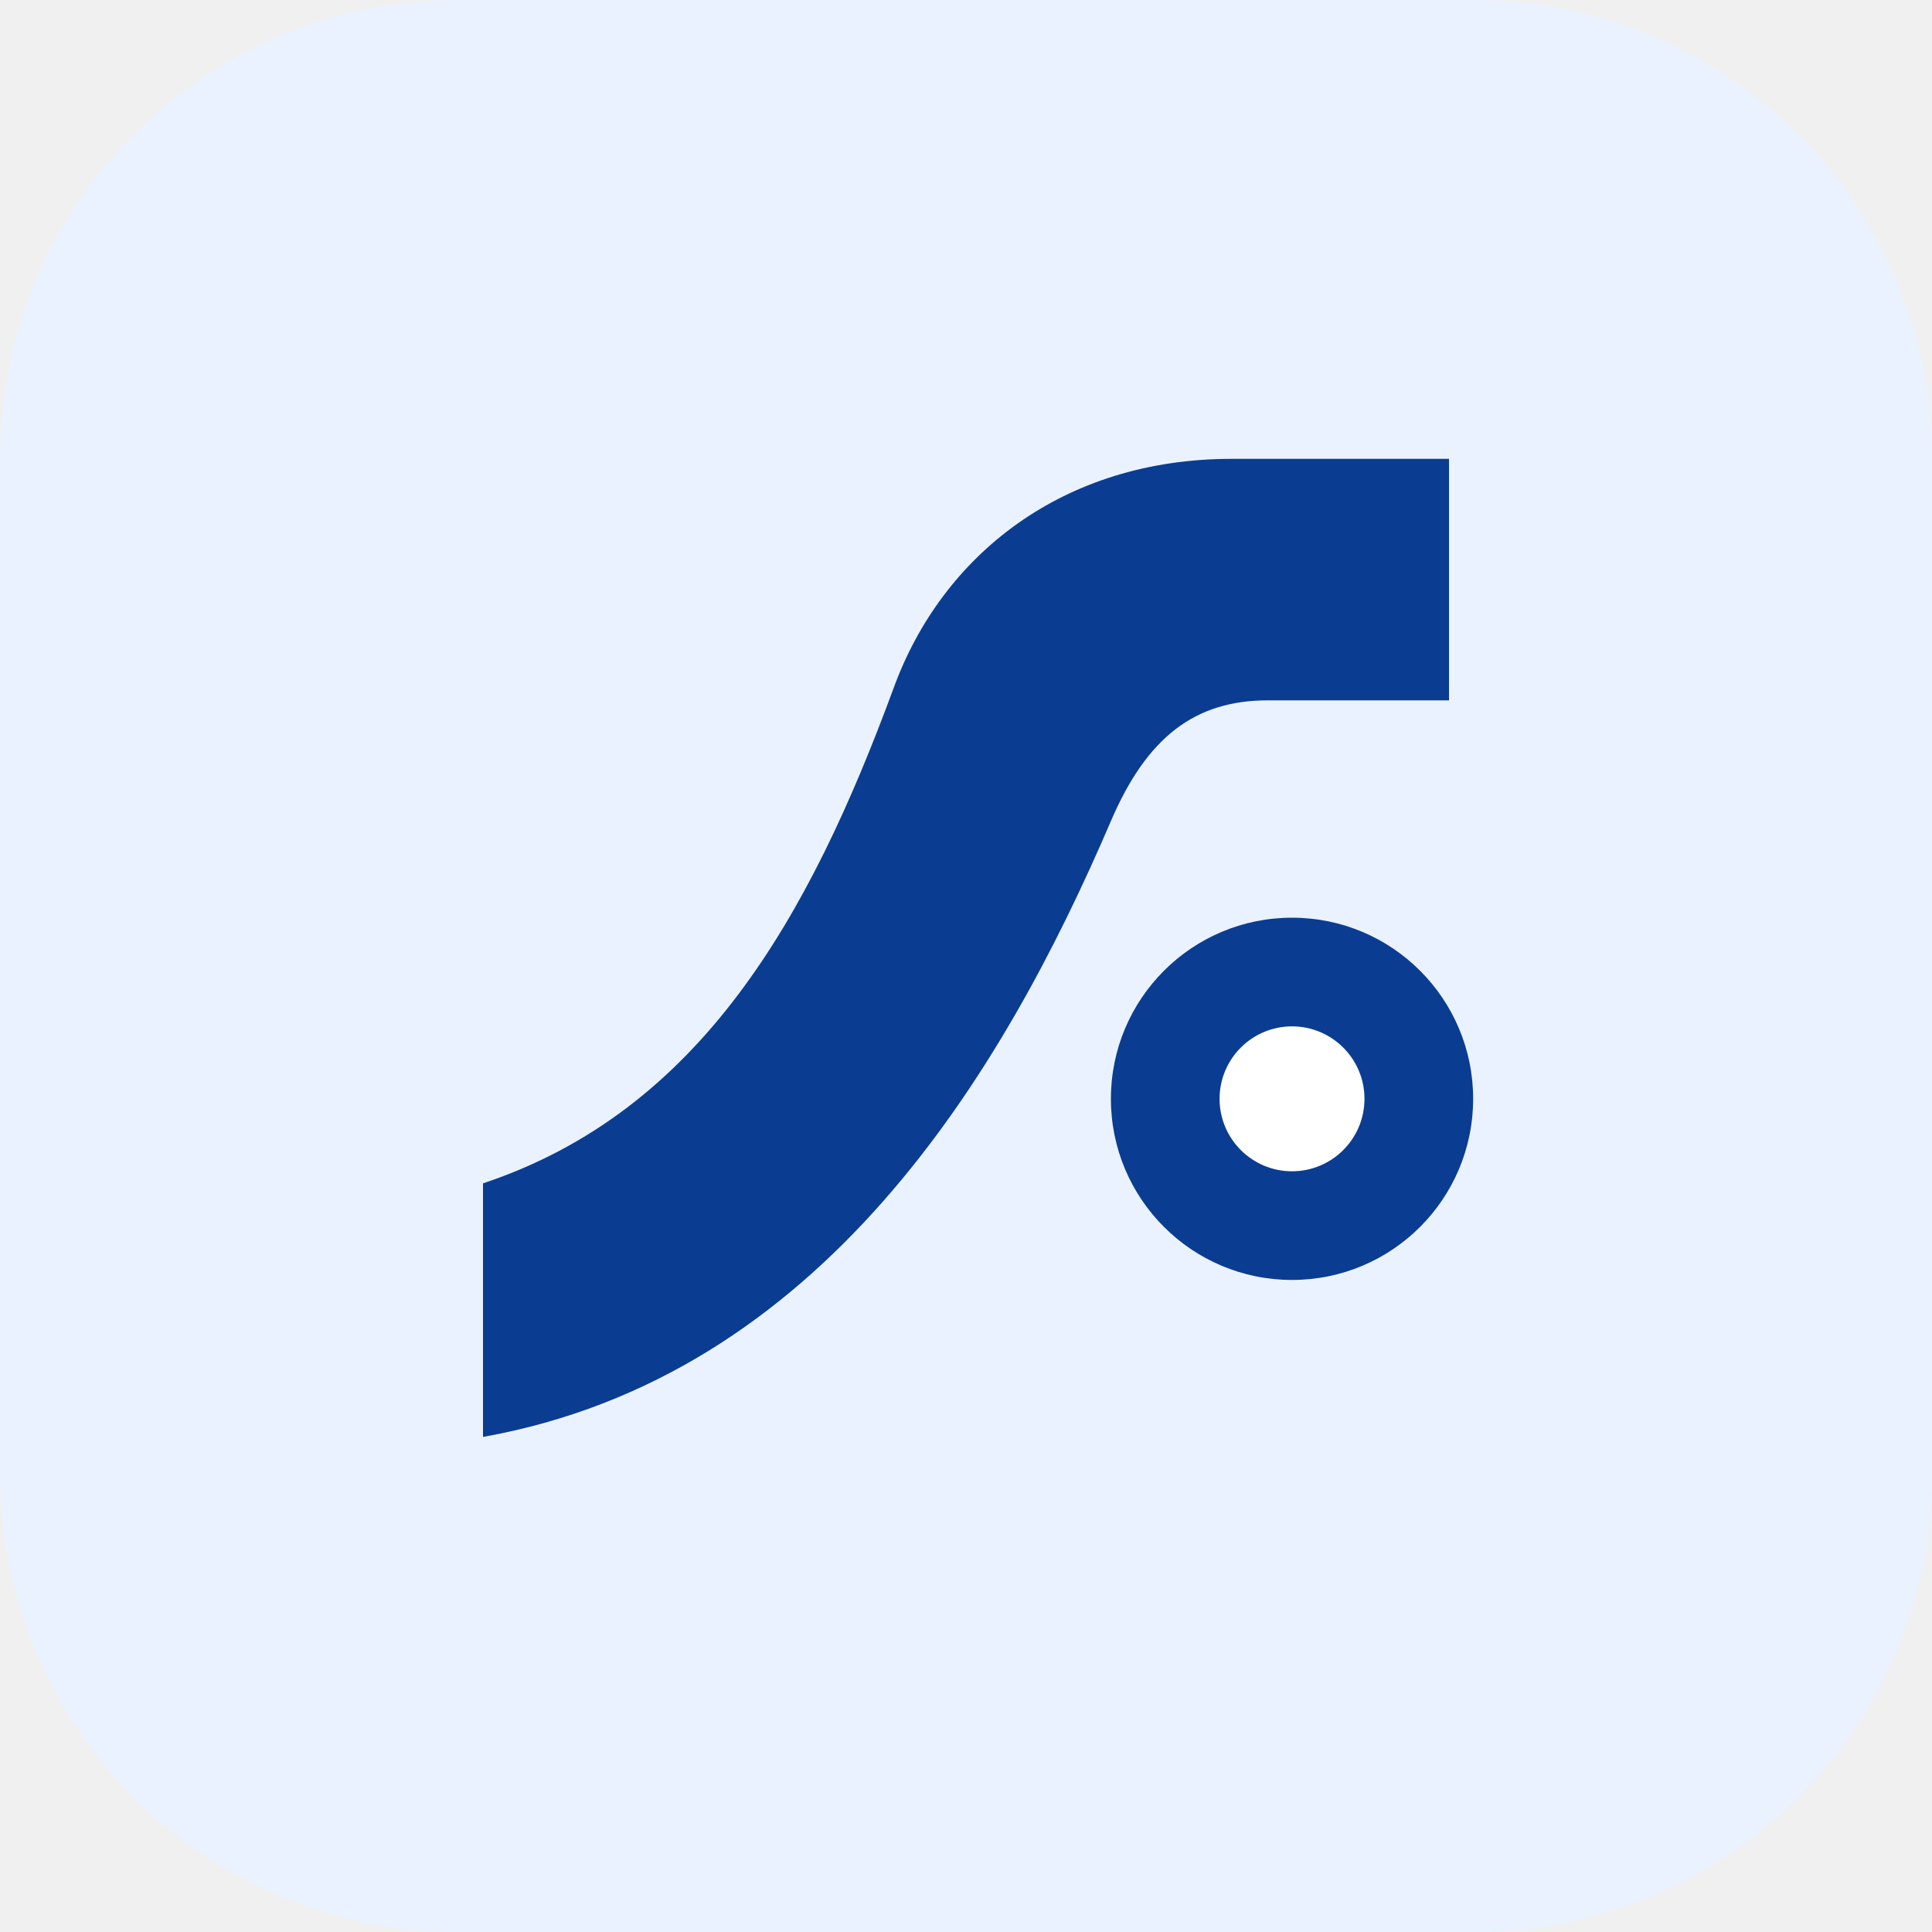
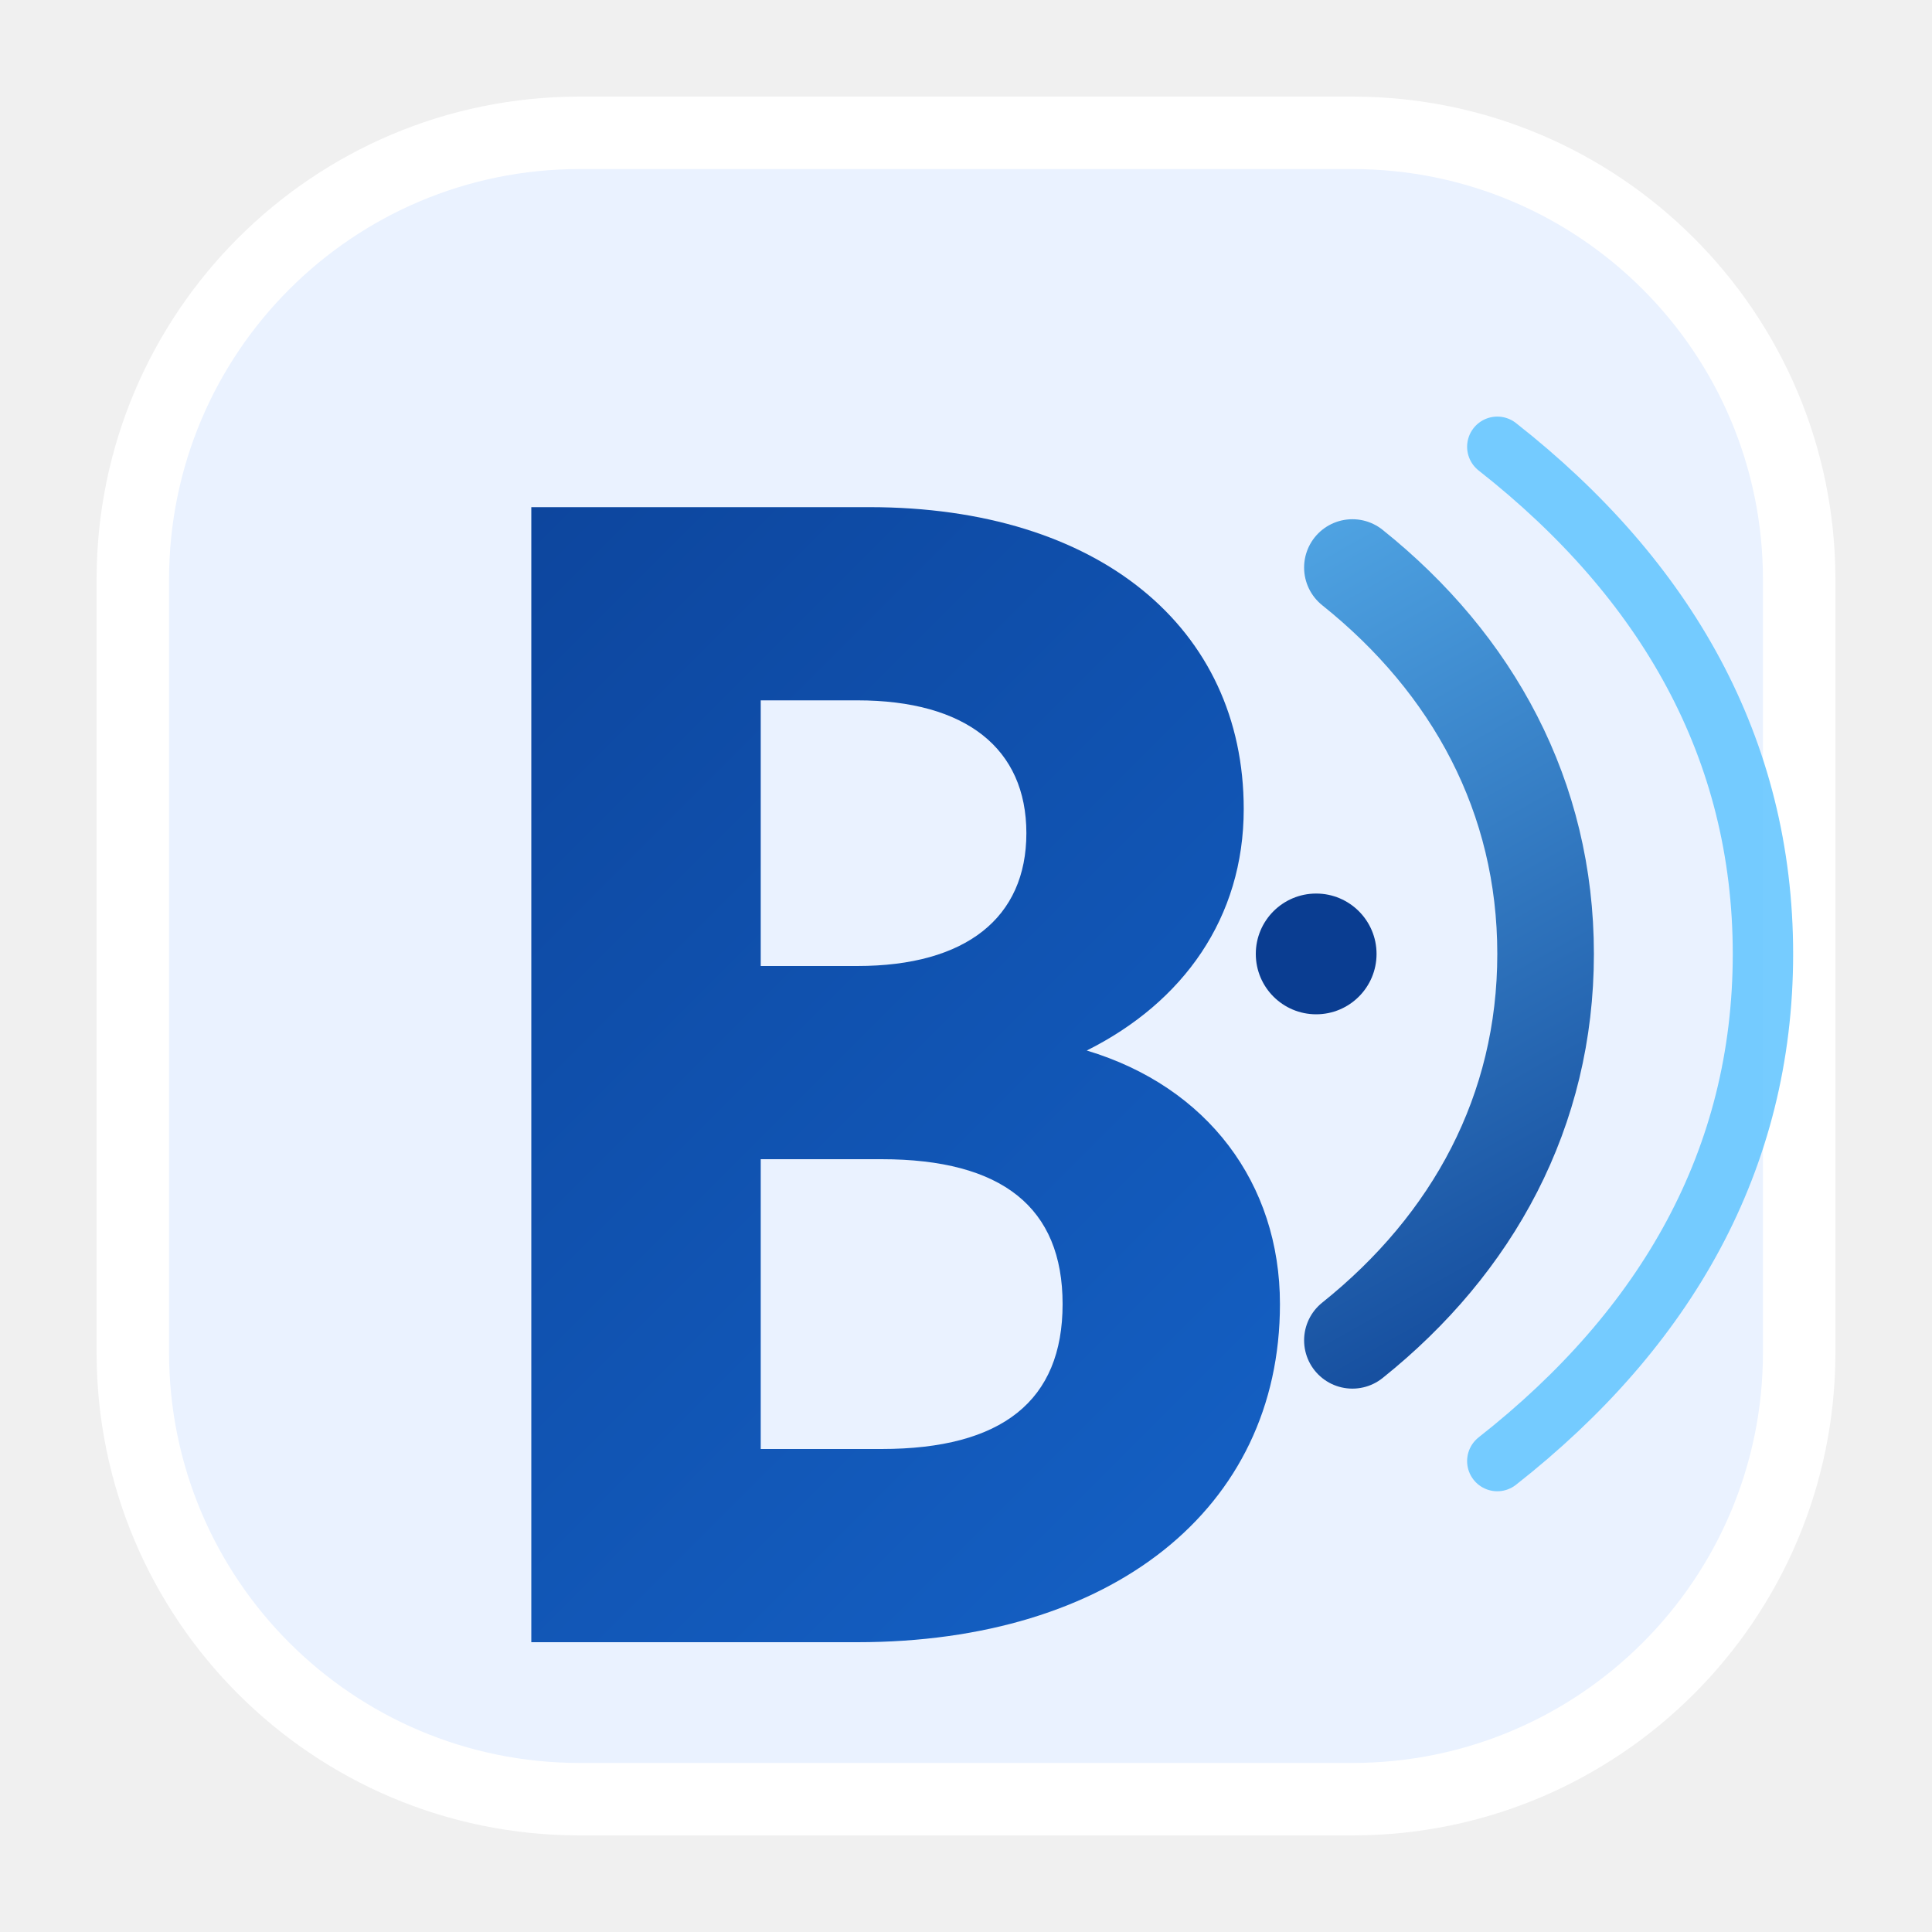
- <svg xmlns="http://www.w3.org/2000/svg" viewBox="0 0 160 160">
-   <rect width="160" height="160" rx="38" fill="#EAF2FF" />
-   <path d="M40 98c18-6 27-22 34-41 4-11 14-19 28-19h18v20h-15c-6 0-10 3-13 10-9 21-24 46-52 51Z" fill="#0A3D91" />
-   <circle cx="107" cy="91" r="15" fill="#0A3D91" />
-   <circle cx="107" cy="91" r="6" fill="#fff" />
+ <svg xmlns="http://www.w3.org/2000/svg" viewBox="0 0 160 160" role="img" aria-label="Digit Buzzer logo">
+   <defs>
+     <linearGradient id="g" x1="18" y1="18" x2="142" y2="142" gradientUnits="userSpaceOnUse">
+       <stop stop-color="#0A3D91" />
+       <stop offset="1" stop-color="#1769D1" />
+     </linearGradient>
+     <linearGradient id="a" x1="70" y1="34" x2="122" y2="126" gradientUnits="userSpaceOnUse">
+       <stop stop-color="#67C7FF" />
+       <stop offset="1" stop-color="#0A3D91" />
+     </linearGradient>
+   </defs>
+   <rect x="8" y="8" width="144" height="144" rx="40" fill="#fff" />
+   <rect x="14" y="14" width="132" height="132" rx="34" fill="#EAF2FF" />
+   <path d="M44 42h28c19 0 31 10 31 25 0 9-5 16-13 20 10 3 16 11 16 21 0 17-14 28-35 28H44V42Zm19 16v22h8c9 0 14-4 14-11s-5-11-14-11h-8Zm0 38v24h10c10 0 15-4 15-12s-5-12-15-12H63Z" fill="url(#g)" />
+   <path d="M112 47c10 8 16 19 16 32s-6 24-16 32" fill="none" stroke="url(#a)" stroke-width="8" stroke-linecap="round" />
+   <path d="M124 37c14 11 22 25 22 42s-8 31-22 42" fill="none" stroke="#67C7FF" stroke-width="5" stroke-linecap="round" opacity=".9" />
+   <circle cx="109" cy="79" r="5" fill="#0A3D91" />
</svg>
